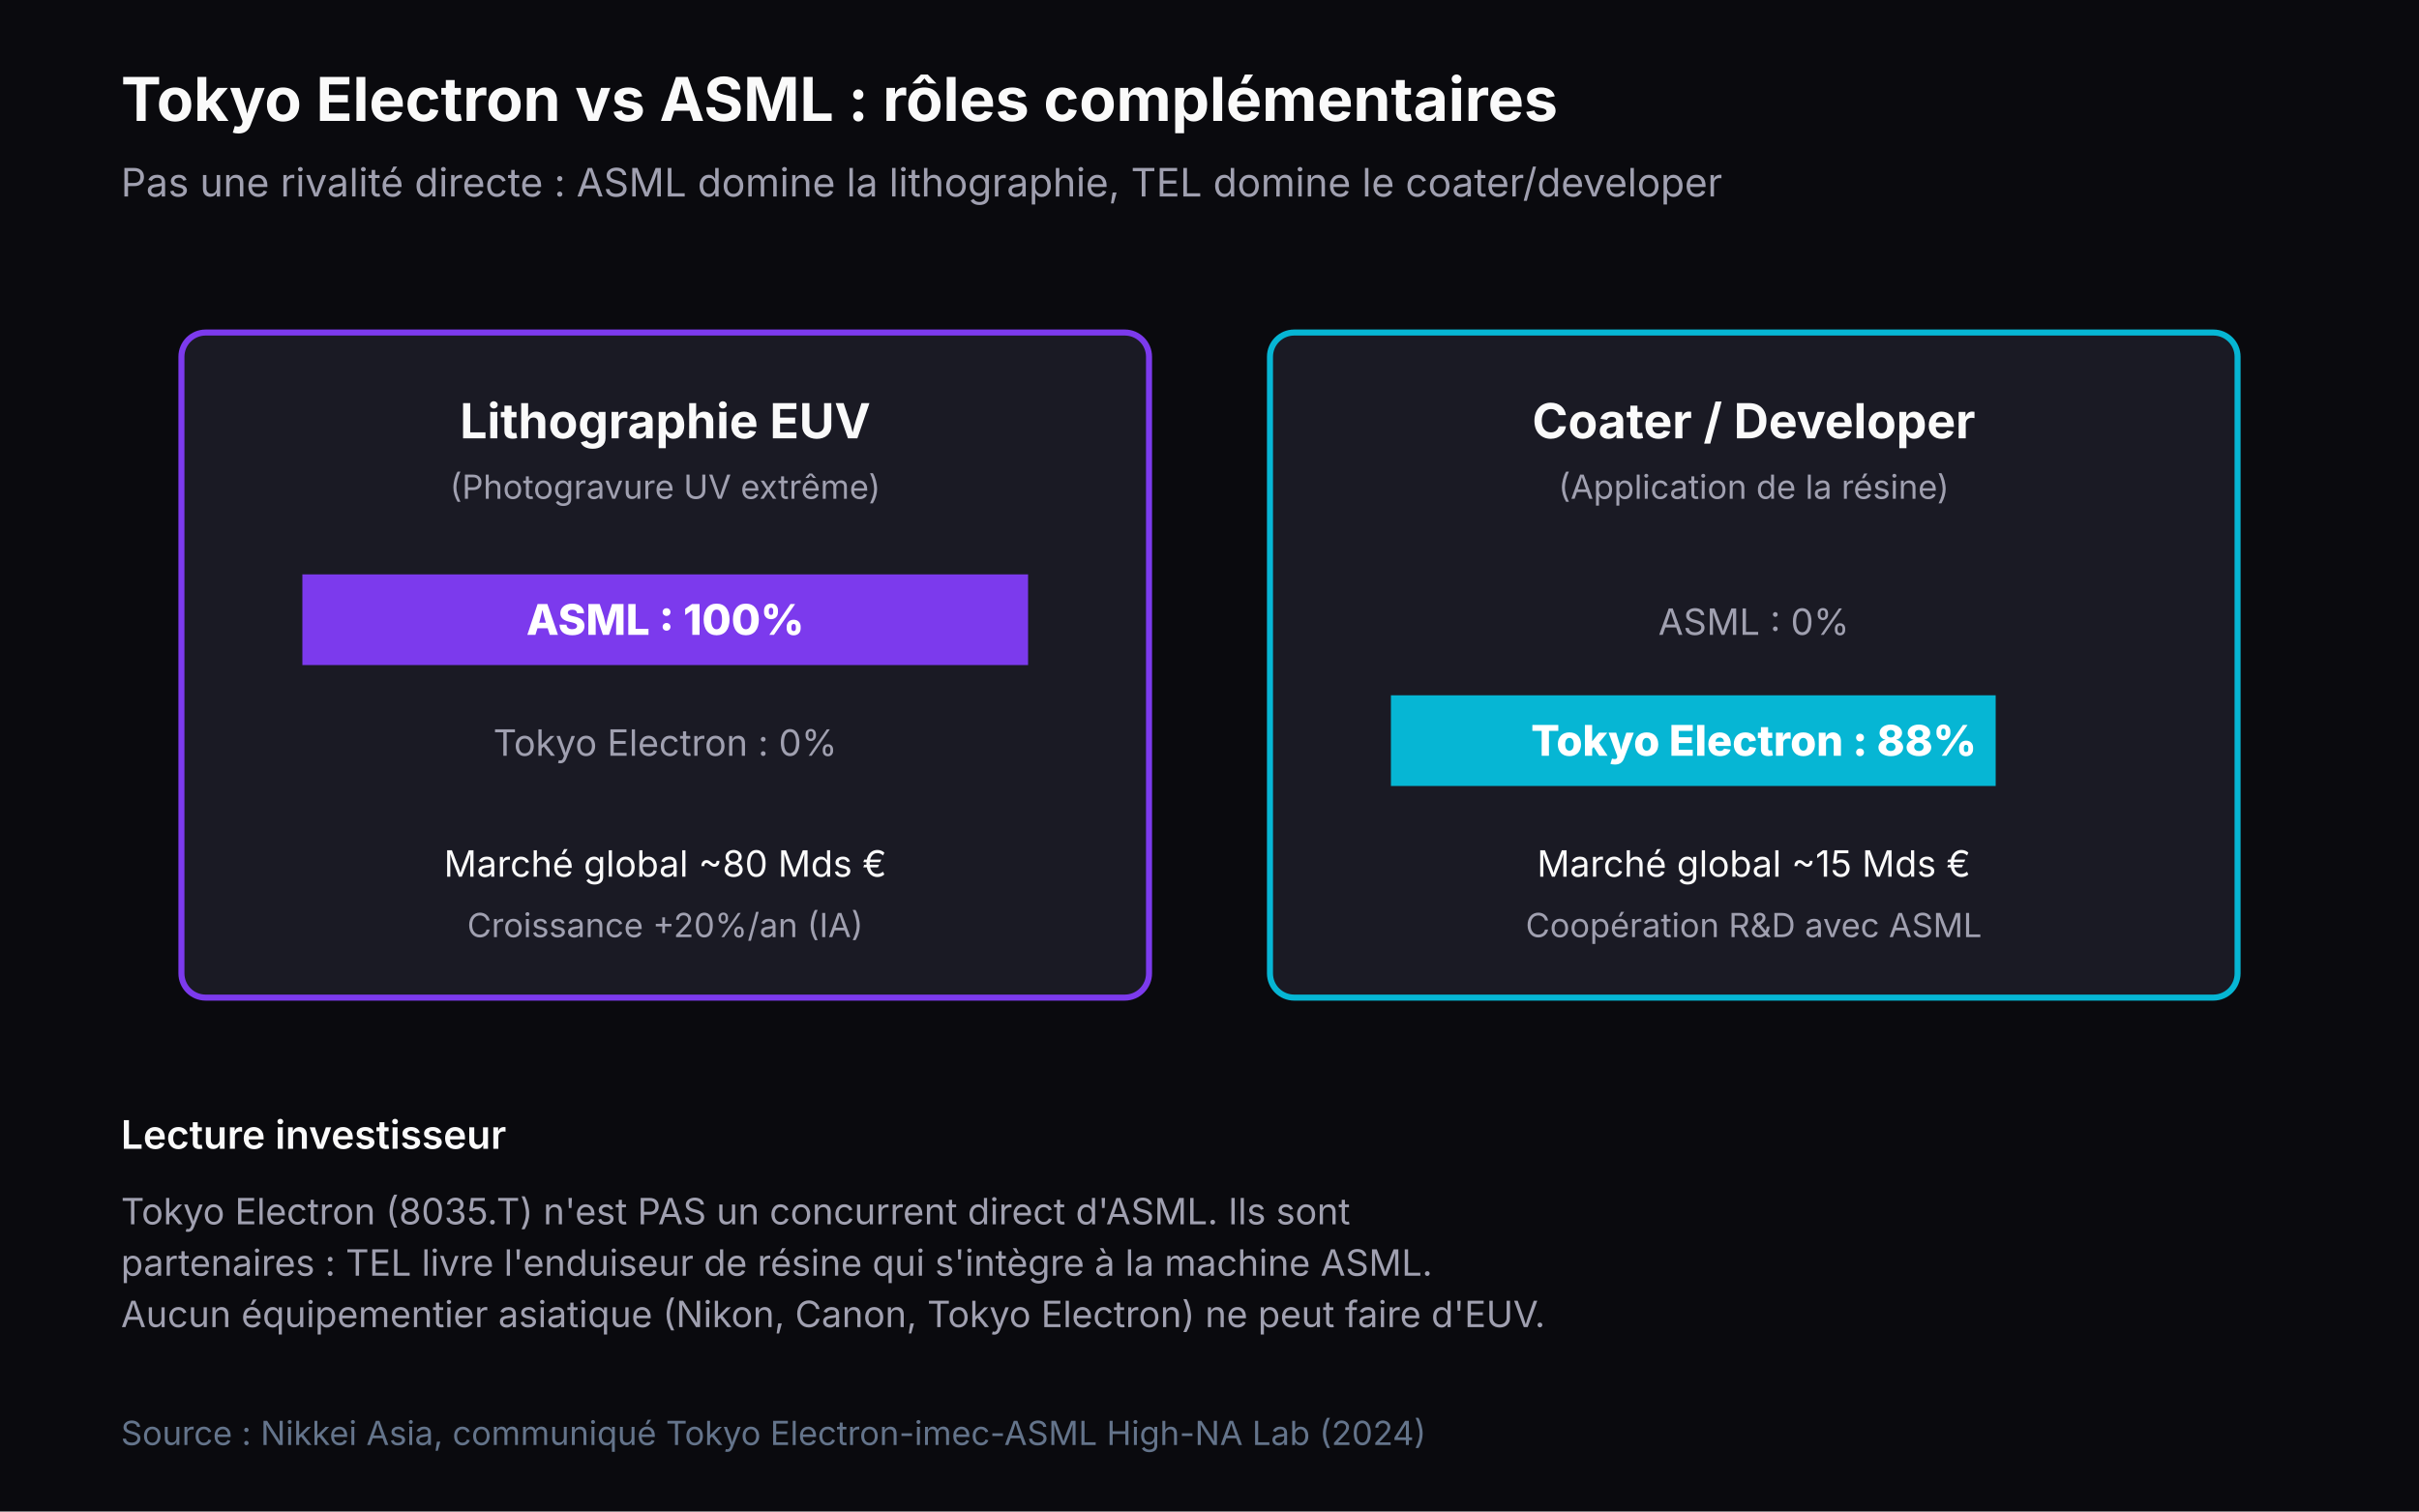
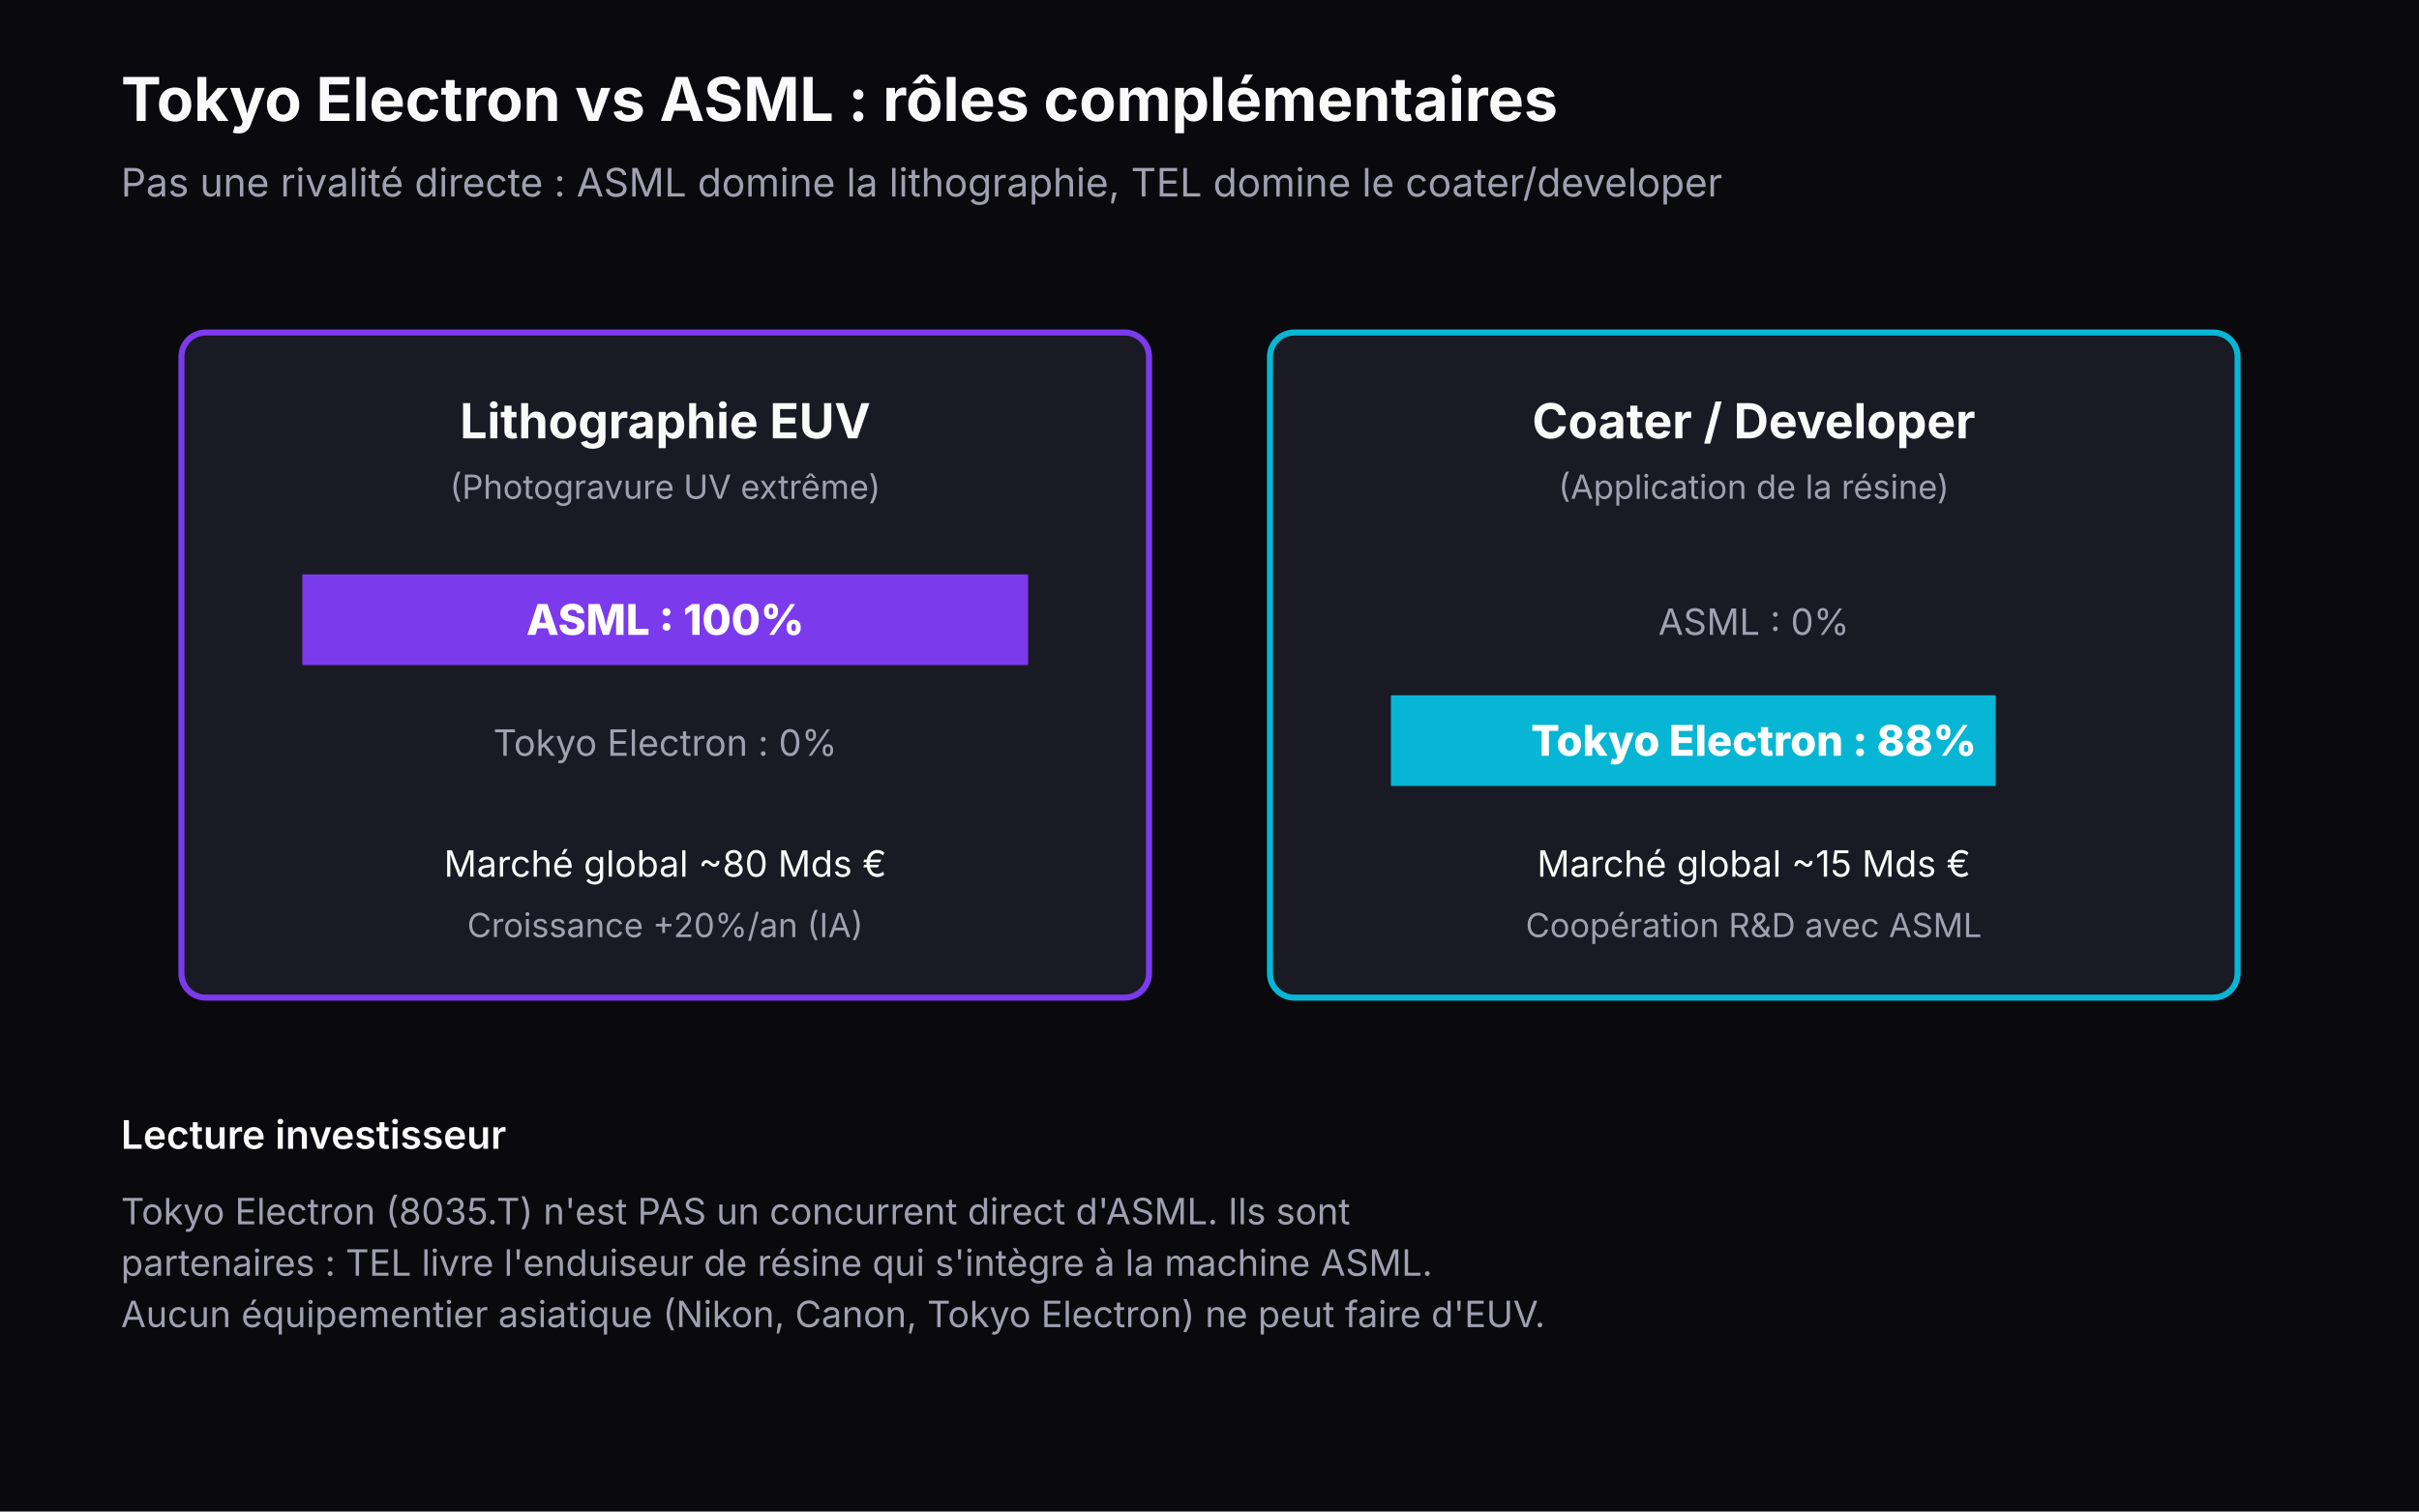
<svg xmlns="http://www.w3.org/2000/svg" viewBox="0 0 800 500" font-family="-apple-system,sans-serif">
  <rect width="800" height="500" fill="#0a0a0e" />
  <text x="40" y="40" fill="#fafafa" font-size="20" font-weight="700">Tokyo Electron vs ASML : rôles complémentaires</text>
  <text x="40" y="65" fill="#a0a0b0" font-size="13">Pas une rivalité directe : ASML domine la lithographie, TEL domine le coater/developer</text>
  <g transform="translate(60,110)">
    <g transform="translate(0,0)">
      <rect width="320" height="220" fill="#1a1a24" stroke="#7c3aed" stroke-width="2" rx="8" />
      <text x="160" y="35" fill="#fafafa" font-size="16" font-weight="700" text-anchor="middle">Lithographie EUV</text>
      <text x="160" y="55" fill="#a0a0b0" font-size="11" text-anchor="middle">(Photogravure UV extrême)</text>
      <rect x="40" y="80" width="240" height="30" fill="#7c3aed" />
      <text x="160" y="100" fill="#fff" font-size="14" font-weight="800" text-anchor="middle">ASML : 100%</text>
      <rect x="40" y="120" width="0" height="30" fill="#475569" />
      <text x="160" y="140" fill="#a0a0b0" font-size="12" text-anchor="middle">Tokyo Electron : 0%</text>
      <text x="160" y="180" fill="#fafafa" font-size="12" text-anchor="middle">Marché global ~80 Mds €</text>
      <text x="160" y="200" fill="#a0a0b0" font-size="11" text-anchor="middle">Croissance +20%/an (IA)</text>
    </g>
    <g transform="translate(360,0)">
      <rect width="320" height="220" fill="#1a1a24" stroke="#06b6d4" stroke-width="2" rx="8" />
      <text x="160" y="35" fill="#fafafa" font-size="16" font-weight="700" text-anchor="middle">Coater / Developer</text>
      <text x="160" y="55" fill="#a0a0b0" font-size="11" text-anchor="middle">(Application de la résine)</text>
      <rect x="40" y="80" width="0" height="30" fill="#7c3aed" />
      <text x="160" y="100" fill="#a0a0b0" font-size="12" text-anchor="middle">ASML : 0%</text>
      <rect x="40" y="120" width="200" height="30" fill="#06b6d4" />
      <text x="160" y="140" fill="#fff" font-size="14" font-weight="800" text-anchor="middle">Tokyo Electron : 88%</text>
      <text x="160" y="180" fill="#fafafa" font-size="12" text-anchor="middle">Marché global ~15 Mds €</text>
      <text x="160" y="200" fill="#a0a0b0" font-size="11" text-anchor="middle">Coopération R&amp;D avec ASML</text>
    </g>
  </g>
  <text x="40" y="380" fill="#fafafa" font-size="13" font-weight="600">Lecture investisseur</text>
  <text x="40" y="405" fill="#a0a0b0" font-size="12">Tokyo Electron (8035.T) n'est PAS un concurrent direct d'ASML. Ils sont</text>
  <text x="40" y="422" fill="#a0a0b0" font-size="12">partenaires : TEL livre l'enduiseur de résine qui s'intègre à la machine ASML.</text>
  <text x="40" y="439" fill="#a0a0b0" font-size="12">Aucun équipementier asiatique (Nikon, Canon, Tokyo Electron) ne peut faire d'EUV.</text>
-   <text x="40" y="478" fill="#64748b" font-size="11">Source : Nikkei Asia, communiqué Tokyo Electron-imec-ASML High-NA Lab (2024)</text>
</svg>
